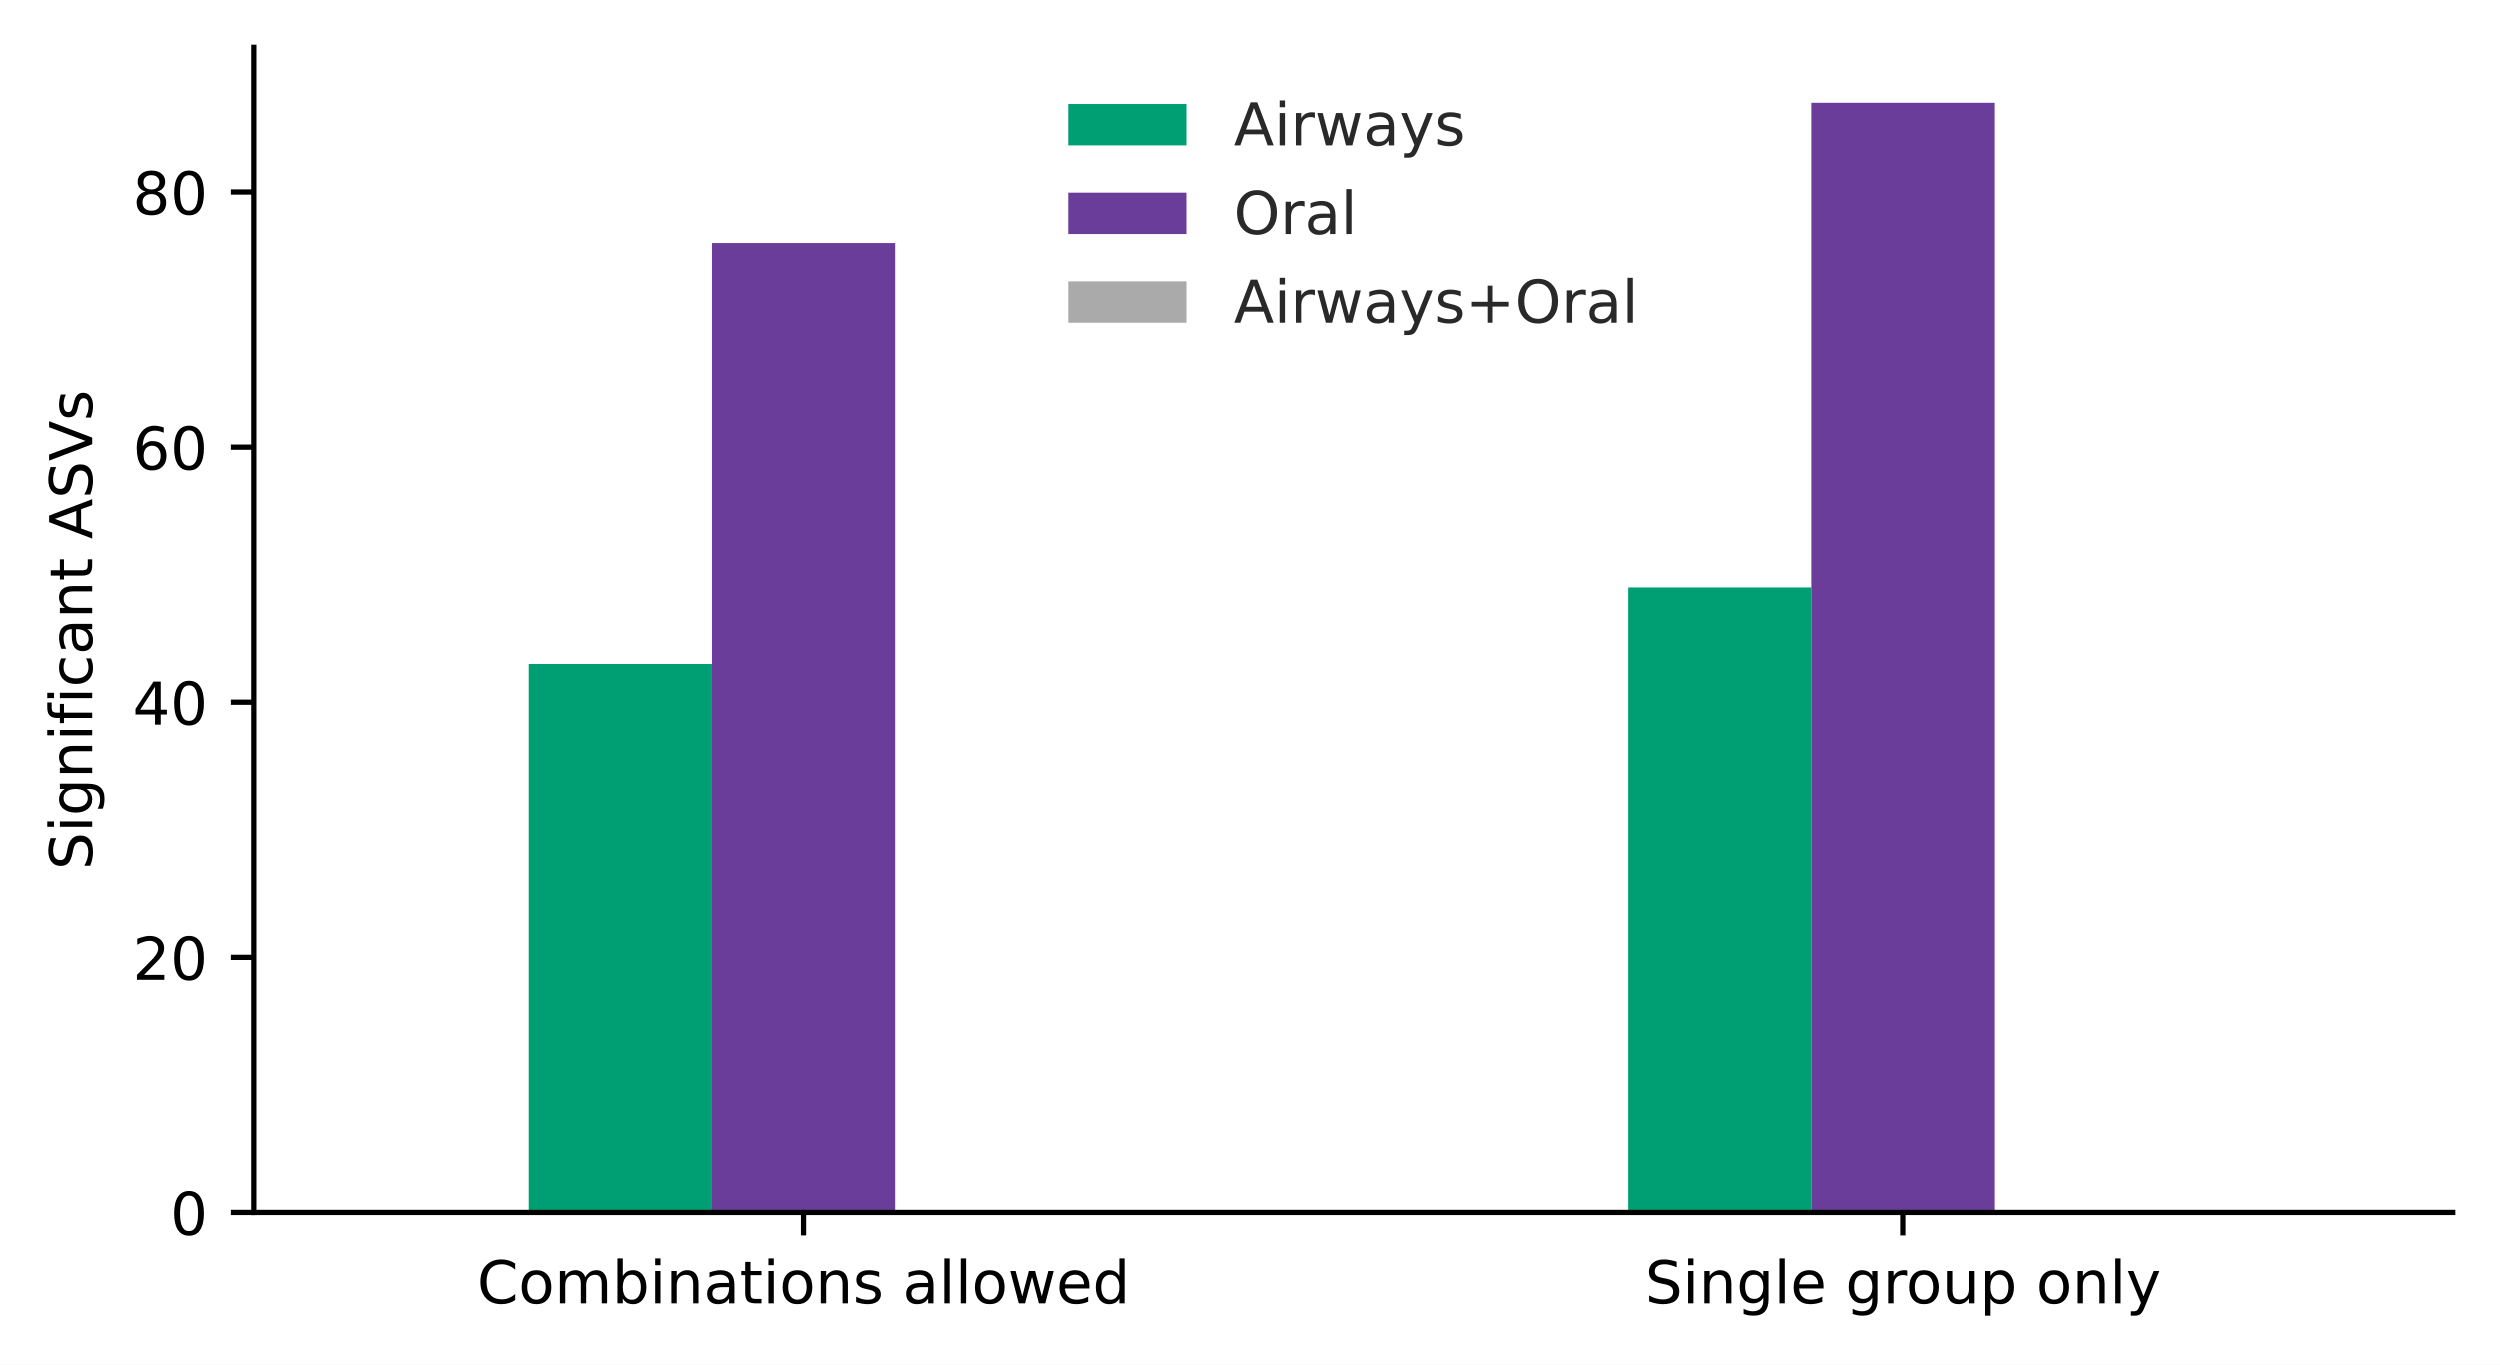
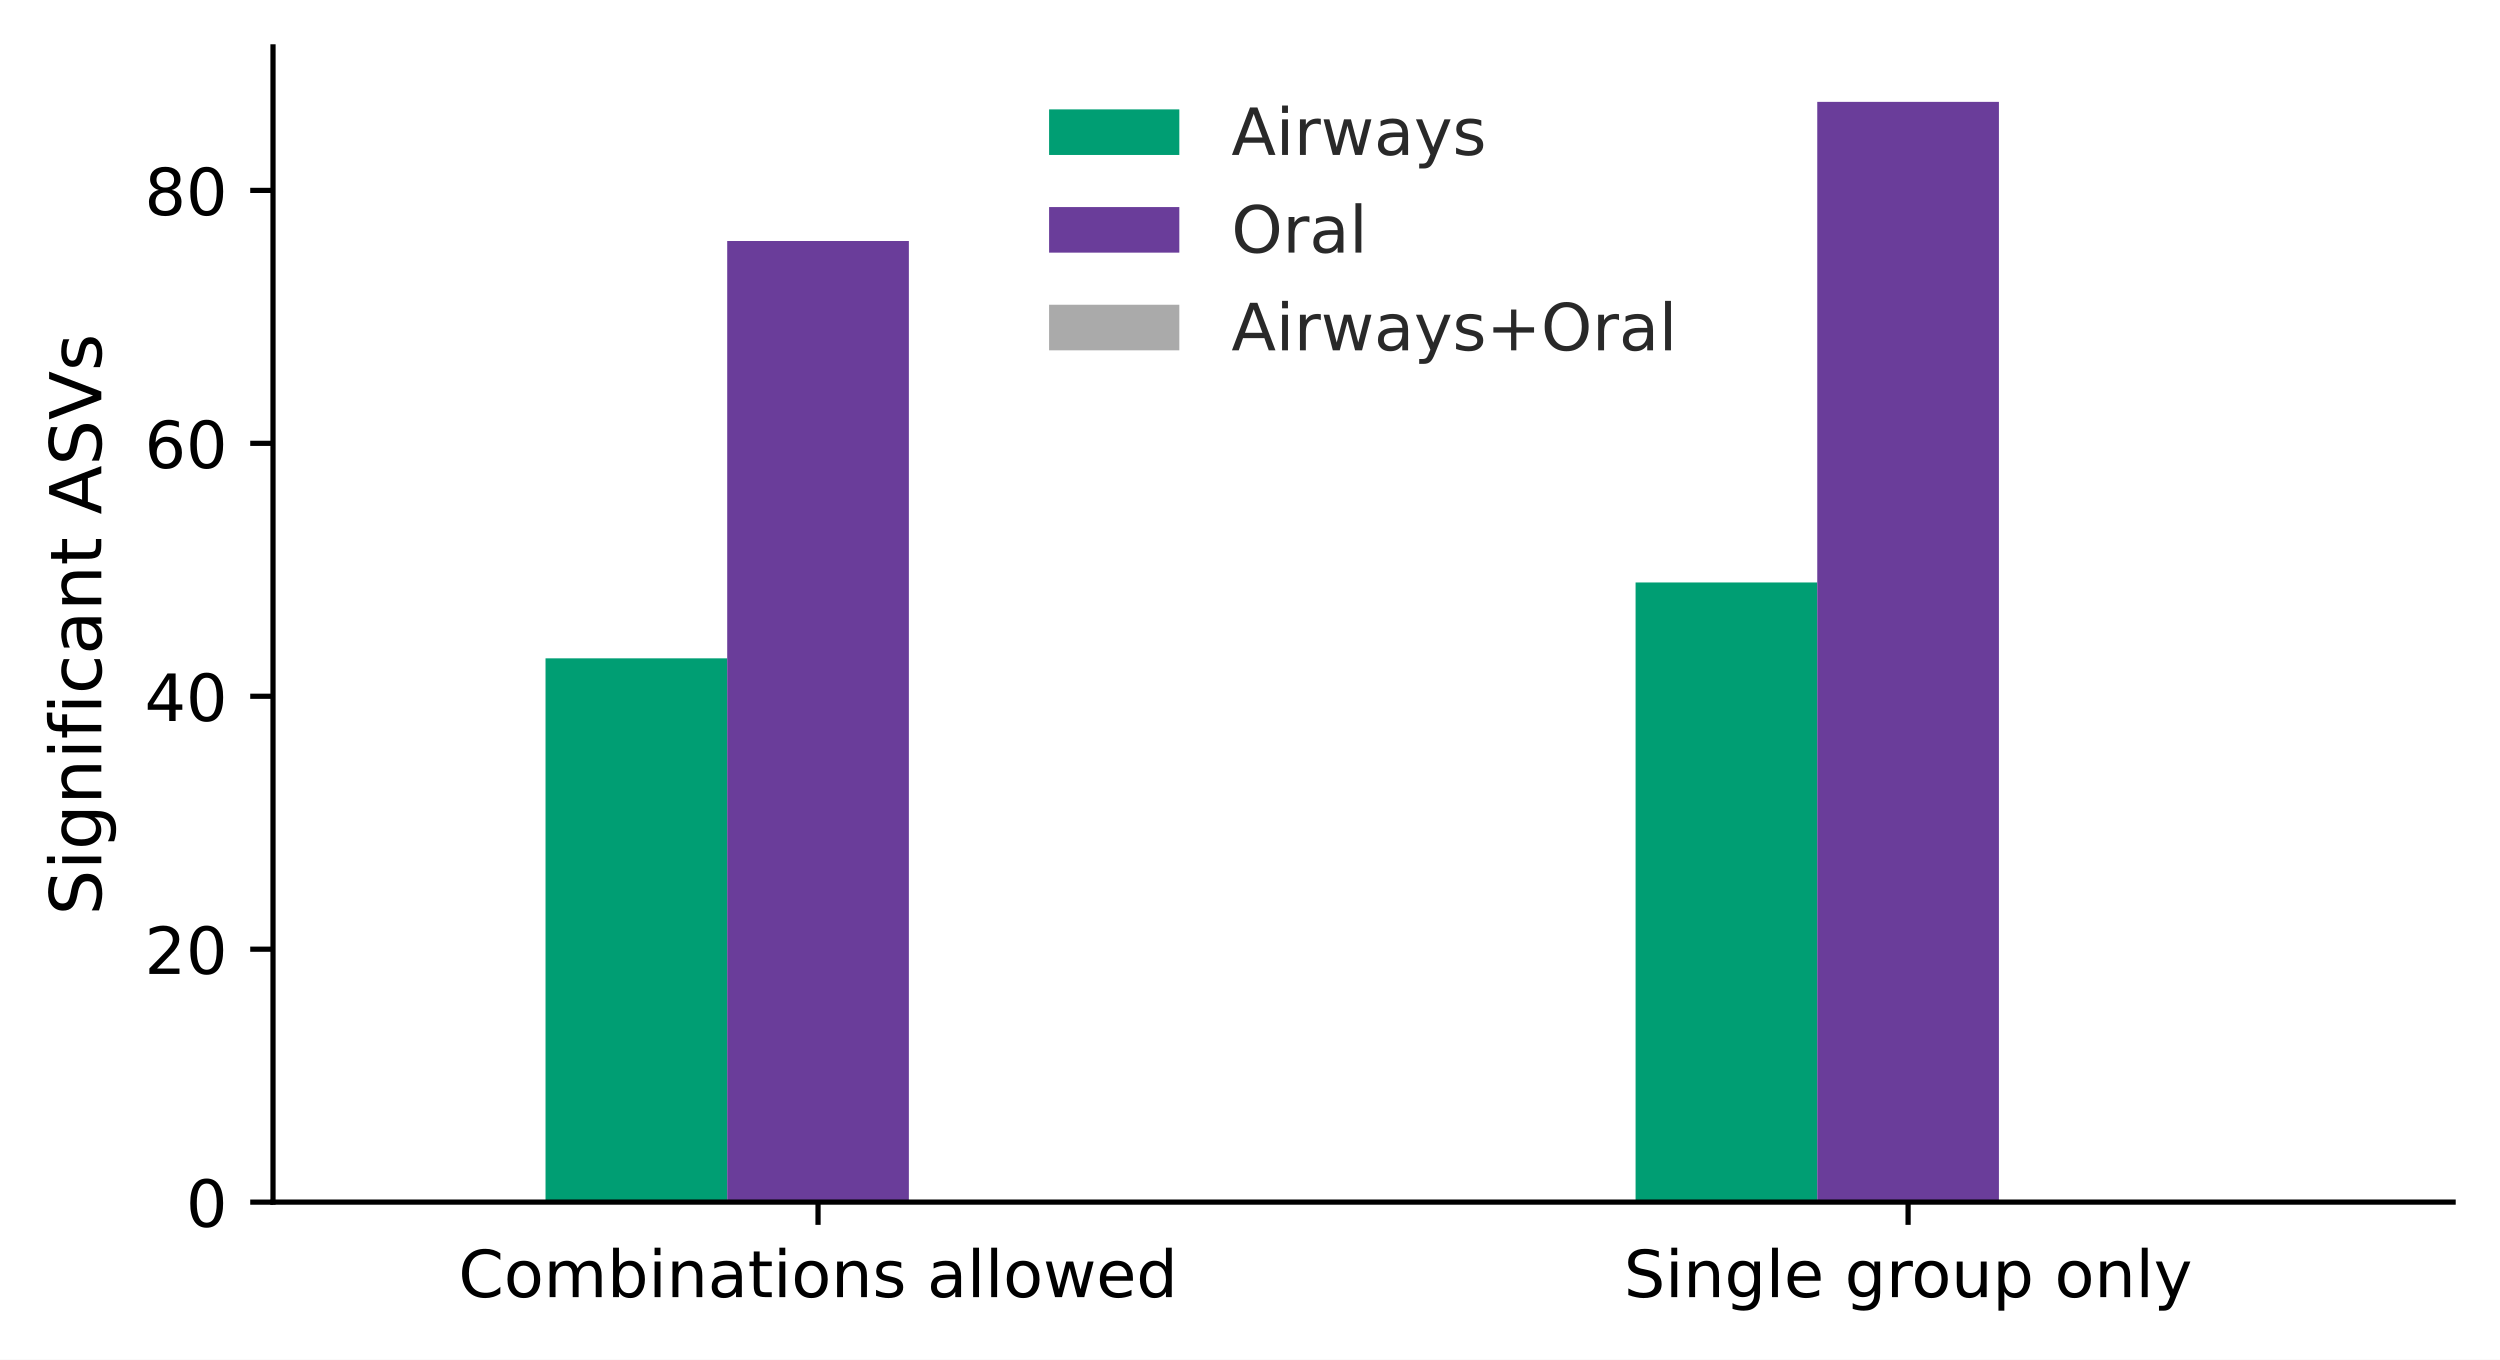
- <svg xmlns="http://www.w3.org/2000/svg" xmlns:xlink="http://www.w3.org/1999/xlink" width="380.653pt" height="207.809pt" viewBox="0 0 380.653 207.809" version="1.1">
+ <svg xmlns="http://www.w3.org/2000/svg" xmlns:xlink="http://www.w3.org/1999/xlink" width="383.926pt" height="208.809pt" viewBox="0 0 383.926 208.809" version="1.1">
  <defs>
    <style type="text/css">*{stroke-linejoin: round; stroke-linecap: butt}</style>
  </defs>
  <g id="figure_1">
    <g id="patch_1">
-       <path d="M 0 207.809 L 380.653 207.809 L 380.653 0 L 0 0 z " style="fill: #ffffff" />
+       <path d="M 0 208.809 L 383.926 208.809 L 383.926 0 L 0 0 z " style="fill: #ffffff" />
    </g>
    <g id="axes_1">
      <g id="patch_2">
-         <path d="M 38.653 184.608 L 373.453 184.608 L 373.453 7.2 L 38.653 7.2 z " style="fill: #ffffff" />
+         <path d="M 41.926 184.608 L 376.726 184.608 L 376.726 7.2 L 41.926 7.2 z " style="fill: #ffffff" />
      </g>
      <g id="patch_3">
-         <path d="M 80.503 184.608 L 108.403 184.608 L 108.403 101.099 L 80.503 101.099 z " clip-path="url(#p52add0bee7)" style="fill: #009e73" />
+         <path d="M 83.776 184.608 L 111.676 184.608 L 111.676 101.099 L 83.776 101.099 z " clip-path="url(#pb26313f63b)" style="fill: #009e73" />
      </g>
      <g id="patch_4">
-         <path d="M 247.903 184.608 L 275.803 184.608 L 275.803 89.447 L 247.903 89.447 z " clip-path="url(#p52add0bee7)" style="fill: #009e73" />
+         <path d="M 251.176 184.608 L 279.076 184.608 L 279.076 89.447 L 251.176 89.447 z " clip-path="url(#pb26313f63b)" style="fill: #009e73" />
      </g>
      <g id="patch_5">
-         <path d="M 108.403 184.608 L 136.303 184.608 L 136.303 37.011 L 108.403 37.011 z " clip-path="url(#p52add0bee7)" style="fill: #6a3d9a" />
+         <path d="M 111.676 184.608 L 139.576 184.608 L 139.576 37.011 L 111.676 37.011 z " clip-path="url(#pb26313f63b)" style="fill: #6a3d9a" />
      </g>
      <g id="patch_6">
-         <path d="M 275.803 184.608 L 303.703 184.608 L 303.703 15.648 L 275.803 15.648 z " clip-path="url(#p52add0bee7)" style="fill: #6a3d9a" />
+         <path d="M 279.076 184.608 L 306.976 184.608 L 306.976 15.648 L 279.076 15.648 z " clip-path="url(#pb26313f63b)" style="fill: #6a3d9a" />
      </g>
      <g id="patch_7">
-         <path d="M 136.303 184.608 L 164.203 184.608 L 164.203 184.608 L 136.303 184.608 z " clip-path="url(#p52add0bee7)" style="fill: #aaaaaa" />
+         <path d="M 139.576 184.608 L 167.476 184.608 L 167.476 184.608 L 139.576 184.608 z " clip-path="url(#pb26313f63b)" style="fill: #aaaaaa" />
      </g>
      <g id="patch_8">
-         <path d="M 303.703 184.608 L 331.603 184.608 L 331.603 184.608 L 303.703 184.608 z " clip-path="url(#p52add0bee7)" style="fill: #aaaaaa" />
+         <path d="M 306.976 184.608 L 334.876 184.608 L 334.876 184.608 L 306.976 184.608 z " clip-path="url(#pb26313f63b)" style="fill: #aaaaaa" />
      </g>
      <g id="matplotlib.axis_1">
        <g id="xtick_1">
          <g id="line2d_1">
            <defs>
-               <path id="m435e4fb3c0" d="M 0 0 L 0 3.5 " style="stroke: #000000; stroke-width: 0.8" />
+               <path id="m7e1e2d2e5b" d="M 0 0 L 0 3.5 " style="stroke: #000000; stroke-width: 0.8" />
            </defs>
            <g>
-               <use xlink:href="#m435e4fb3c0" x="122.353" y="184.608" style="stroke: #000000; stroke-width: 0.8" />
+               <use xlink:href="#m7e1e2d2e5b" x="125.626" y="184.608" style="stroke: #000000; stroke-width: 0.8" />
            </g>
          </g>
          <g id="text_1">
-             <text style="font-size: 9px; font-family: 'DejaVu Sans', 'Bitstream Vera Sans', 'Computer Modern Sans Serif', 'Lucida Grande', 'Verdana', 'Geneva', 'Lucid', 'Arial', 'Helvetica', 'Avant Garde', sans-serif; text-anchor: middle" x="122.353" y="198.447" transform="rotate(-0 122.3532 198.4466)">Combinations allowed</text>
+             <text style="font-size: 10px; font-family: 'DejaVu Sans'; text-anchor: middle" x="125.626" y="199.206" transform="rotate(-0 125.6259 199.2064)">Combinations allowed</text>
          </g>
        </g>
        <g id="xtick_2">
          <g id="line2d_2">
            <g>
-               <use xlink:href="#m435e4fb3c0" x="289.753" y="184.608" style="stroke: #000000; stroke-width: 0.8" />
+               <use xlink:href="#m7e1e2d2e5b" x="293.026" y="184.608" style="stroke: #000000; stroke-width: 0.8" />
            </g>
          </g>
          <g id="text_2">
-             <text style="font-size: 9px; font-family: 'DejaVu Sans', 'Bitstream Vera Sans', 'Computer Modern Sans Serif', 'Lucida Grande', 'Verdana', 'Geneva', 'Lucid', 'Arial', 'Helvetica', 'Avant Garde', sans-serif; text-anchor: middle" x="289.753" y="198.447" transform="rotate(-0 289.7532 198.4466)">Single group only</text>
+             <text style="font-size: 10px; font-family: 'DejaVu Sans'; text-anchor: middle" x="293.026" y="199.206" transform="rotate(-0 293.0259 199.2064)">Single group only</text>
          </g>
        </g>
      </g>
      <g id="matplotlib.axis_2">
        <g id="ytick_1">
          <g id="line2d_3">
            <defs>
-               <path id="m4d7e8a9a67" d="M 0 0 L -3.5 0 " style="stroke: #000000; stroke-width: 0.8" />
+               <path id="m4d95c9ac44" d="M 0 0 L -3.5 0 " style="stroke: #000000; stroke-width: 0.8" />
            </defs>
            <g>
-               <use xlink:href="#m4d7e8a9a67" x="38.653" y="184.608" style="stroke: #000000; stroke-width: 0.8" />
+               <use xlink:href="#m4d95c9ac44" x="41.926" y="184.608" style="stroke: #000000; stroke-width: 0.8" />
            </g>
          </g>
          <g id="text_3">
-             <text style="font-size: 9px; font-family: 'DejaVu Sans', 'Bitstream Vera Sans', 'Computer Modern Sans Serif', 'Lucida Grande', 'Verdana', 'Geneva', 'Lucid', 'Arial', 'Helvetica', 'Avant Garde', sans-serif; text-anchor: end" x="31.653" y="188.027" transform="rotate(-0 31.6532 188.0269)">0</text>
+             <text style="font-size: 10px; font-family: 'DejaVu Sans'; text-anchor: end" x="34.926" y="188.407" transform="rotate(-0 34.92586 188.4068)">0</text>
          </g>
        </g>
        <g id="ytick_2">
          <g id="line2d_4">
            <g>
-               <use xlink:href="#m4d7e8a9a67" x="38.653" y="145.767" style="stroke: #000000; stroke-width: 0.8" />
+               <use xlink:href="#m4d95c9ac44" x="41.926" y="145.767" style="stroke: #000000; stroke-width: 0.8" />
            </g>
          </g>
          <g id="text_4">
-             <text style="font-size: 9px; font-family: 'DejaVu Sans', 'Bitstream Vera Sans', 'Computer Modern Sans Serif', 'Lucida Grande', 'Verdana', 'Geneva', 'Lucid', 'Arial', 'Helvetica', 'Avant Garde', sans-serif; text-anchor: end" x="31.653" y="149.186" transform="rotate(-0 31.6532 149.1856)">20</text>
+             <text style="font-size: 10px; font-family: 'DejaVu Sans'; text-anchor: end" x="34.926" y="149.565" transform="rotate(-0 34.92586 149.5654)">20</text>
          </g>
        </g>
        <g id="ytick_3">
          <g id="line2d_5">
            <g>
-               <use xlink:href="#m4d7e8a9a67" x="38.653" y="106.925" style="stroke: #000000; stroke-width: 0.8" />
+               <use xlink:href="#m4d95c9ac44" x="41.926" y="106.925" style="stroke: #000000; stroke-width: 0.8" />
            </g>
          </g>
          <g id="text_5">
-             <text style="font-size: 9px; font-family: 'DejaVu Sans', 'Bitstream Vera Sans', 'Computer Modern Sans Serif', 'Lucida Grande', 'Verdana', 'Geneva', 'Lucid', 'Arial', 'Helvetica', 'Avant Garde', sans-serif; text-anchor: end" x="31.653" y="110.344" transform="rotate(-0 31.6532 110.3442)">40</text>
+             <text style="font-size: 10px; font-family: 'DejaVu Sans'; text-anchor: end" x="34.926" y="110.724" transform="rotate(-0 34.92586 110.7241)">40</text>
          </g>
        </g>
        <g id="ytick_4">
          <g id="line2d_6">
            <g>
-               <use xlink:href="#m4d7e8a9a67" x="38.653" y="68.084" style="stroke: #000000; stroke-width: 0.8" />
+               <use xlink:href="#m4d95c9ac44" x="41.926" y="68.084" style="stroke: #000000; stroke-width: 0.8" />
            </g>
          </g>
          <g id="text_6">
-             <text style="font-size: 9px; font-family: 'DejaVu Sans', 'Bitstream Vera Sans', 'Computer Modern Sans Serif', 'Lucida Grande', 'Verdana', 'Geneva', 'Lucid', 'Arial', 'Helvetica', 'Avant Garde', sans-serif; text-anchor: end" x="31.653" y="71.503" transform="rotate(-0 31.6532 71.50281)">60</text>
+             <text style="font-size: 10px; font-family: 'DejaVu Sans'; text-anchor: end" x="34.926" y="71.883" transform="rotate(-0 34.92586 71.88269)">60</text>
          </g>
        </g>
        <g id="ytick_5">
          <g id="line2d_7">
            <g>
-               <use xlink:href="#m4d7e8a9a67" x="38.653" y="29.242" style="stroke: #000000; stroke-width: 0.8" />
+               <use xlink:href="#m4d95c9ac44" x="41.926" y="29.242" style="stroke: #000000; stroke-width: 0.8" />
            </g>
          </g>
          <g id="text_7">
-             <text style="font-size: 9px; font-family: 'DejaVu Sans', 'Bitstream Vera Sans', 'Computer Modern Sans Serif', 'Lucida Grande', 'Verdana', 'Geneva', 'Lucid', 'Arial', 'Helvetica', 'Avant Garde', sans-serif; text-anchor: end" x="31.653" y="32.661" transform="rotate(-0 31.6532 32.66143)">80</text>
+             <text style="font-size: 10px; font-family: 'DejaVu Sans'; text-anchor: end" x="34.926" y="33.041" transform="rotate(-0 34.92586 33.04131)">80</text>
          </g>
        </g>
        <g id="text_8">
-           <text style="font-size: 9px; font-family: 'DejaVu Sans', 'Bitstream Vera Sans', 'Computer Modern Sans Serif', 'Lucida Grande', 'Verdana', 'Geneva', 'Lucid', 'Arial', 'Helvetica', 'Avant Garde', sans-serif; text-anchor: middle" x="14.039" y="95.904" transform="rotate(-90 14.03859 95.904)">Significant ASVs</text>
+           <text style="font-size: 11px; font-family: 'DejaVu Sans'; text-anchor: middle" x="15.558" y="95.904" transform="rotate(-90 15.55828 95.904)">Significant ASVs</text>
        </g>
      </g>
      <g id="patch_9">
-         <path d="M 38.653 184.608 L 38.653 7.2 " style="fill: none; stroke: #000000; stroke-width: 0.8; stroke-linejoin: miter; stroke-linecap: square" />
+         <path d="M 41.926 184.608 L 41.926 7.2 " style="fill: none; stroke: #000000; stroke-width: 0.8; stroke-linejoin: miter; stroke-linecap: square" />
      </g>
      <g id="patch_10">
-         <path d="M 38.653 184.608 L 373.453 184.608 " style="fill: none; stroke: #000000; stroke-width: 0.8; stroke-linejoin: miter; stroke-linecap: square" />
+         <path d="M 41.926 184.608 L 376.726 184.608 " style="fill: none; stroke: #000000; stroke-width: 0.8; stroke-linejoin: miter; stroke-linecap: square" />
      </g>
      <g id="legend_1">
        <g id="patch_11">
-           <path d="M 162.658 22.139 L 180.658 22.139 L 180.658 15.839 L 162.658 15.839 z " style="fill: #009e73" />
+           <path d="M 161.109 23.798 L 181.109 23.798 L 181.109 16.798 L 161.109 16.798 z " style="fill: #009e73" />
        </g>
        <g id="text_9">
-           <text style="font-size: 9px; font-family: 'DejaVu Sans', 'Bitstream Vera Sans', 'Computer Modern Sans Serif', 'Lucida Grande', 'Verdana', 'Geneva', 'Lucid', 'Arial', 'Helvetica', 'Avant Garde', sans-serif; text-anchor: start; fill: #292929" x="187.858" y="22.139" transform="rotate(-0 187.8584 22.13859)">Airways</text>
+           <text style="font-size: 10px; font-family: 'DejaVu Sans'; text-anchor: start; fill: #292929" x="189.109" y="23.798" transform="rotate(-0 189.1095 23.79844)">Airways</text>
        </g>
        <g id="patch_12">
-           <path d="M 162.658 35.639 L 180.658 35.639 L 180.658 29.339 L 162.658 29.339 z " style="fill: #6a3d9a" />
+           <path d="M 161.109 38.799 L 181.109 38.799 L 181.109 31.799 L 161.109 31.799 z " style="fill: #6a3d9a" />
        </g>
        <g id="text_10">
-           <text style="font-size: 9px; font-family: 'DejaVu Sans', 'Bitstream Vera Sans', 'Computer Modern Sans Serif', 'Lucida Grande', 'Verdana', 'Geneva', 'Lucid', 'Arial', 'Helvetica', 'Avant Garde', sans-serif; text-anchor: start; fill: #292929" x="187.858" y="35.639" transform="rotate(-0 187.8584 35.6393)">Oral</text>
+           <text style="font-size: 10px; font-family: 'DejaVu Sans'; text-anchor: start; fill: #292929" x="189.109" y="38.799" transform="rotate(-0 189.1095 38.79922)">Oral</text>
        </g>
        <g id="patch_13">
-           <path d="M 162.658 49.14 L 180.658 49.14 L 180.658 42.84 L 162.658 42.84 z " style="fill: #aaaaaa" />
+           <path d="M 161.109 53.8 L 181.109 53.8 L 181.109 46.8 L 161.109 46.8 z " style="fill: #aaaaaa" />
        </g>
        <g id="text_11">
-           <text style="font-size: 9px; font-family: 'DejaVu Sans', 'Bitstream Vera Sans', 'Computer Modern Sans Serif', 'Lucida Grande', 'Verdana', 'Geneva', 'Lucid', 'Arial', 'Helvetica', 'Avant Garde', sans-serif; text-anchor: start; fill: #292929" x="187.858" y="49.14" transform="rotate(-0 187.8584 49.14)">Airways+Oral</text>
+           <text style="font-size: 10px; font-family: 'DejaVu Sans'; text-anchor: start; fill: #292929" x="189.109" y="53.8" transform="rotate(-0 189.1095 53.8)">Airways+Oral</text>
        </g>
      </g>
    </g>
  </g>
  <defs>
-     <clipPath id="p52add0bee7">
-       <rect x="38.653" y="7.2" width="334.8" height="177.408" />
+     <clipPath id="pb26313f63b">
+       <rect x="41.926" y="7.2" width="334.8" height="177.408" />
    </clipPath>
  </defs>
</svg>
